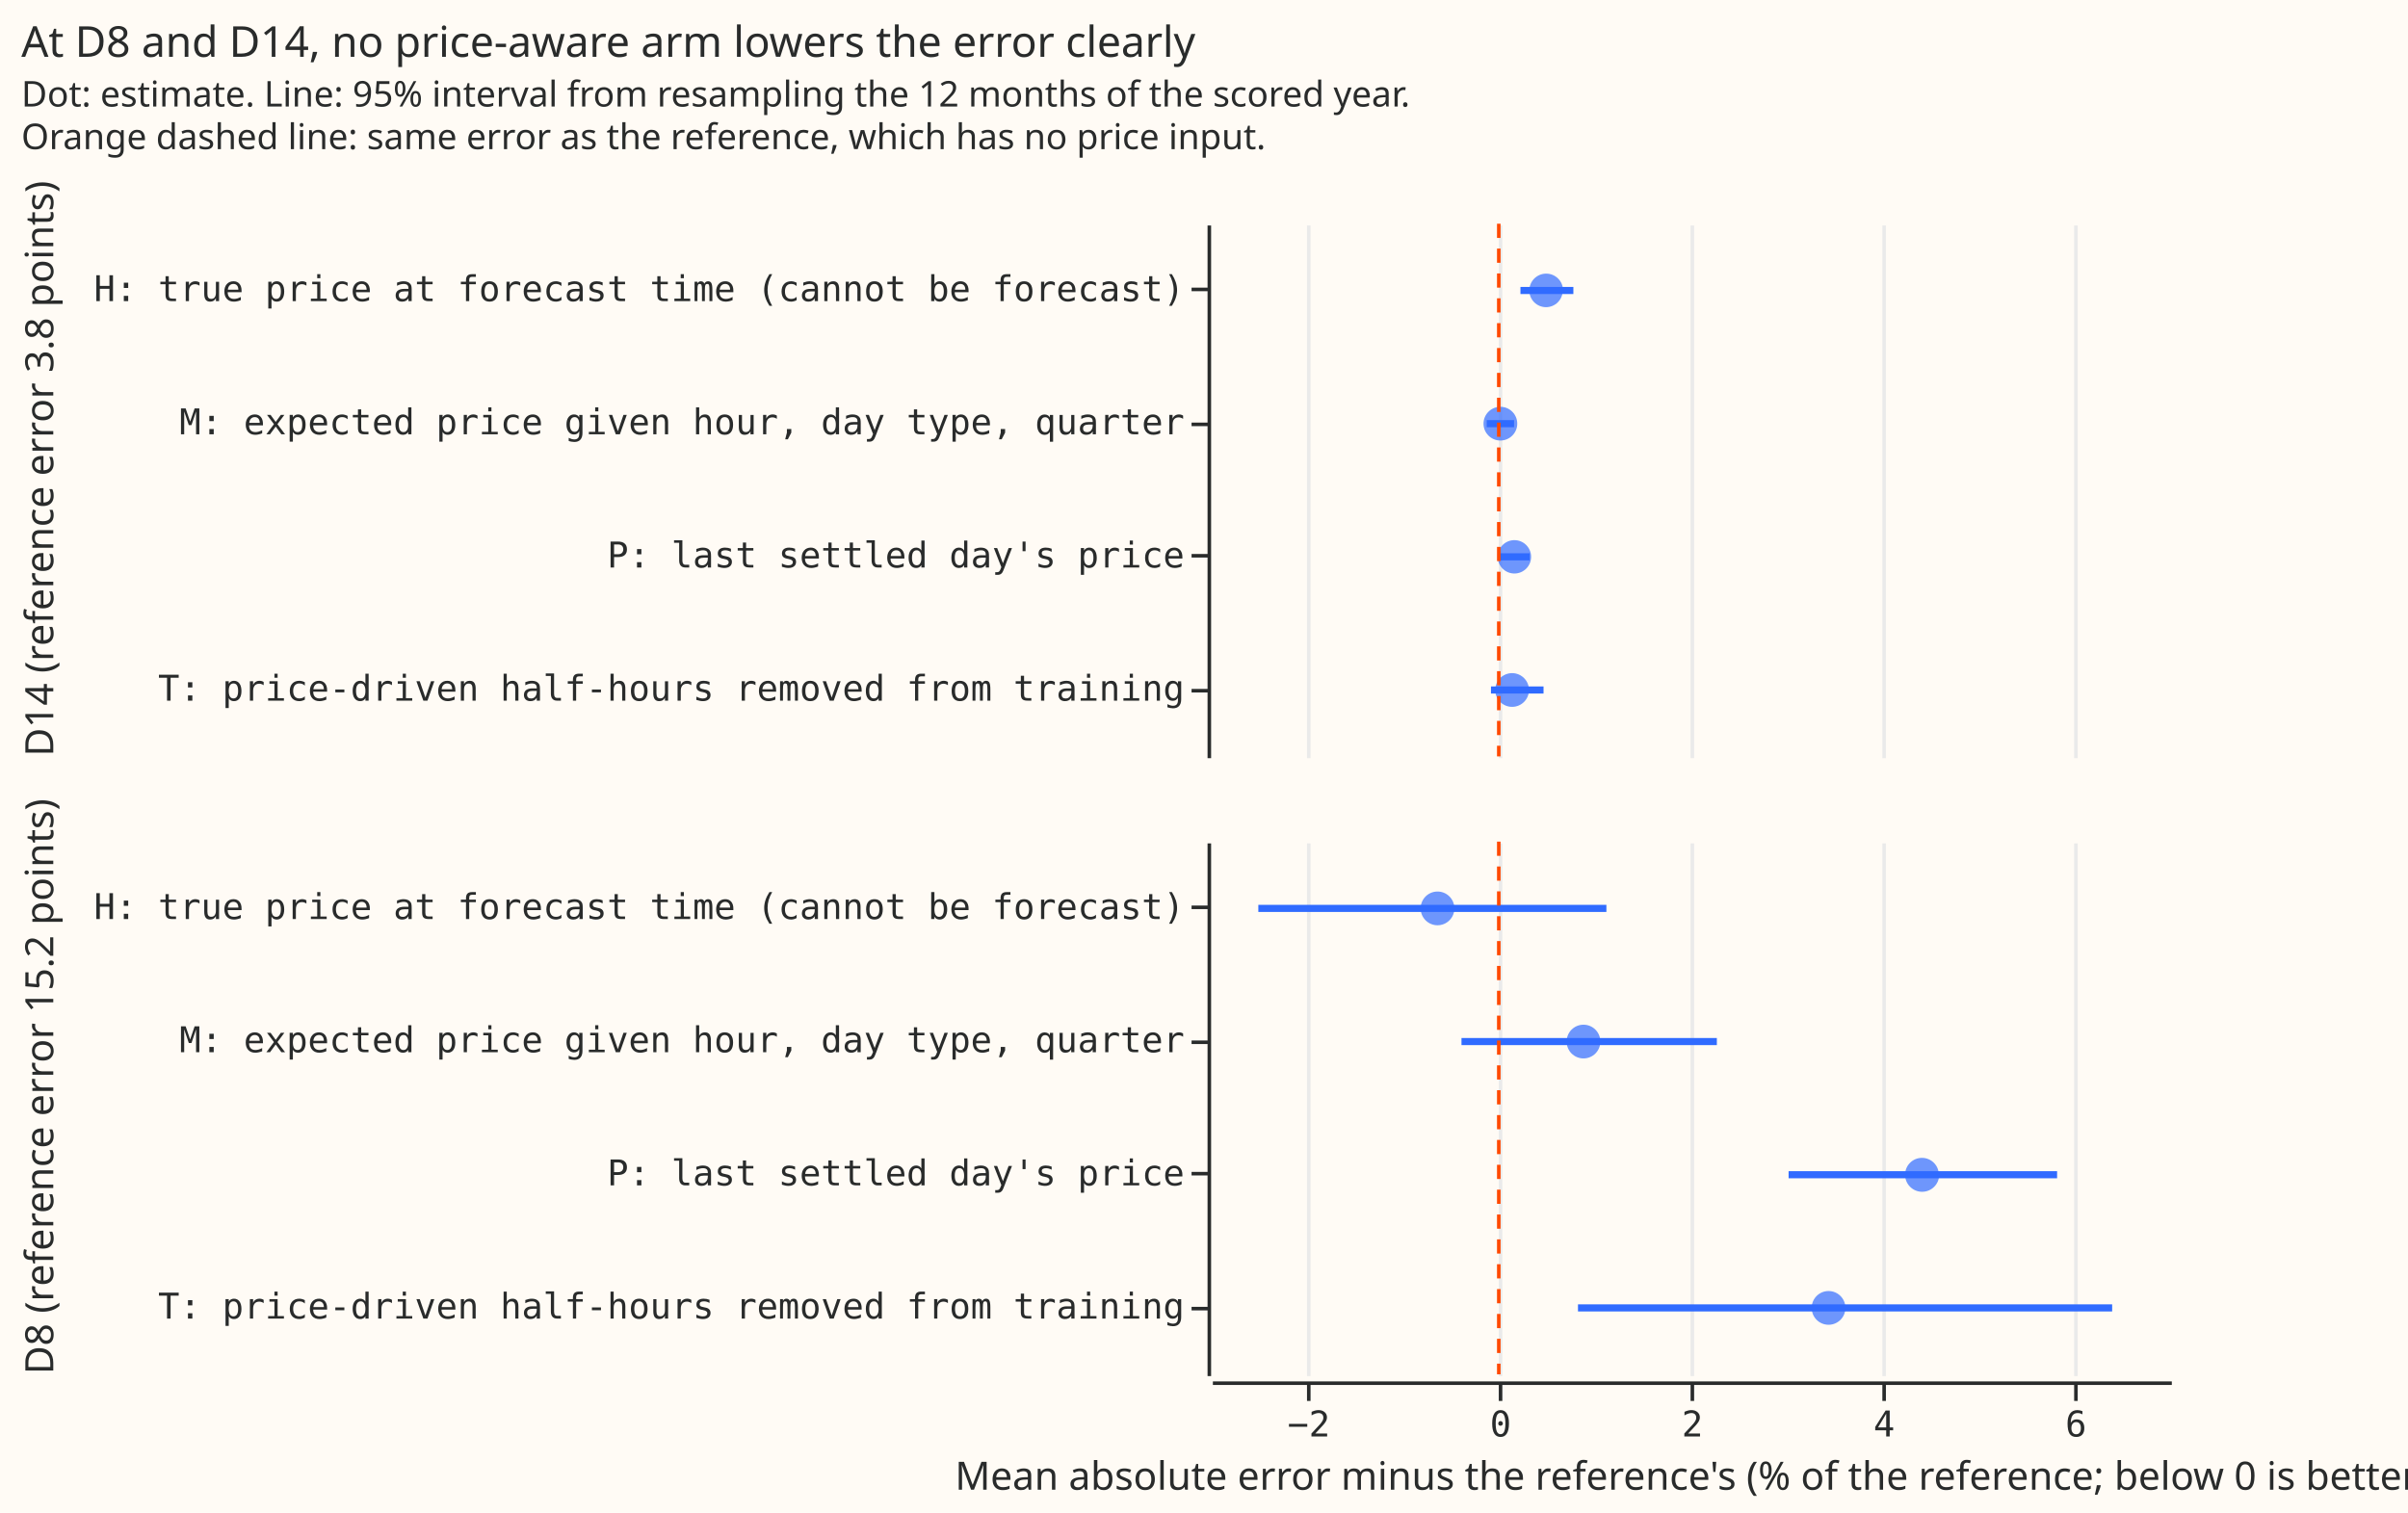
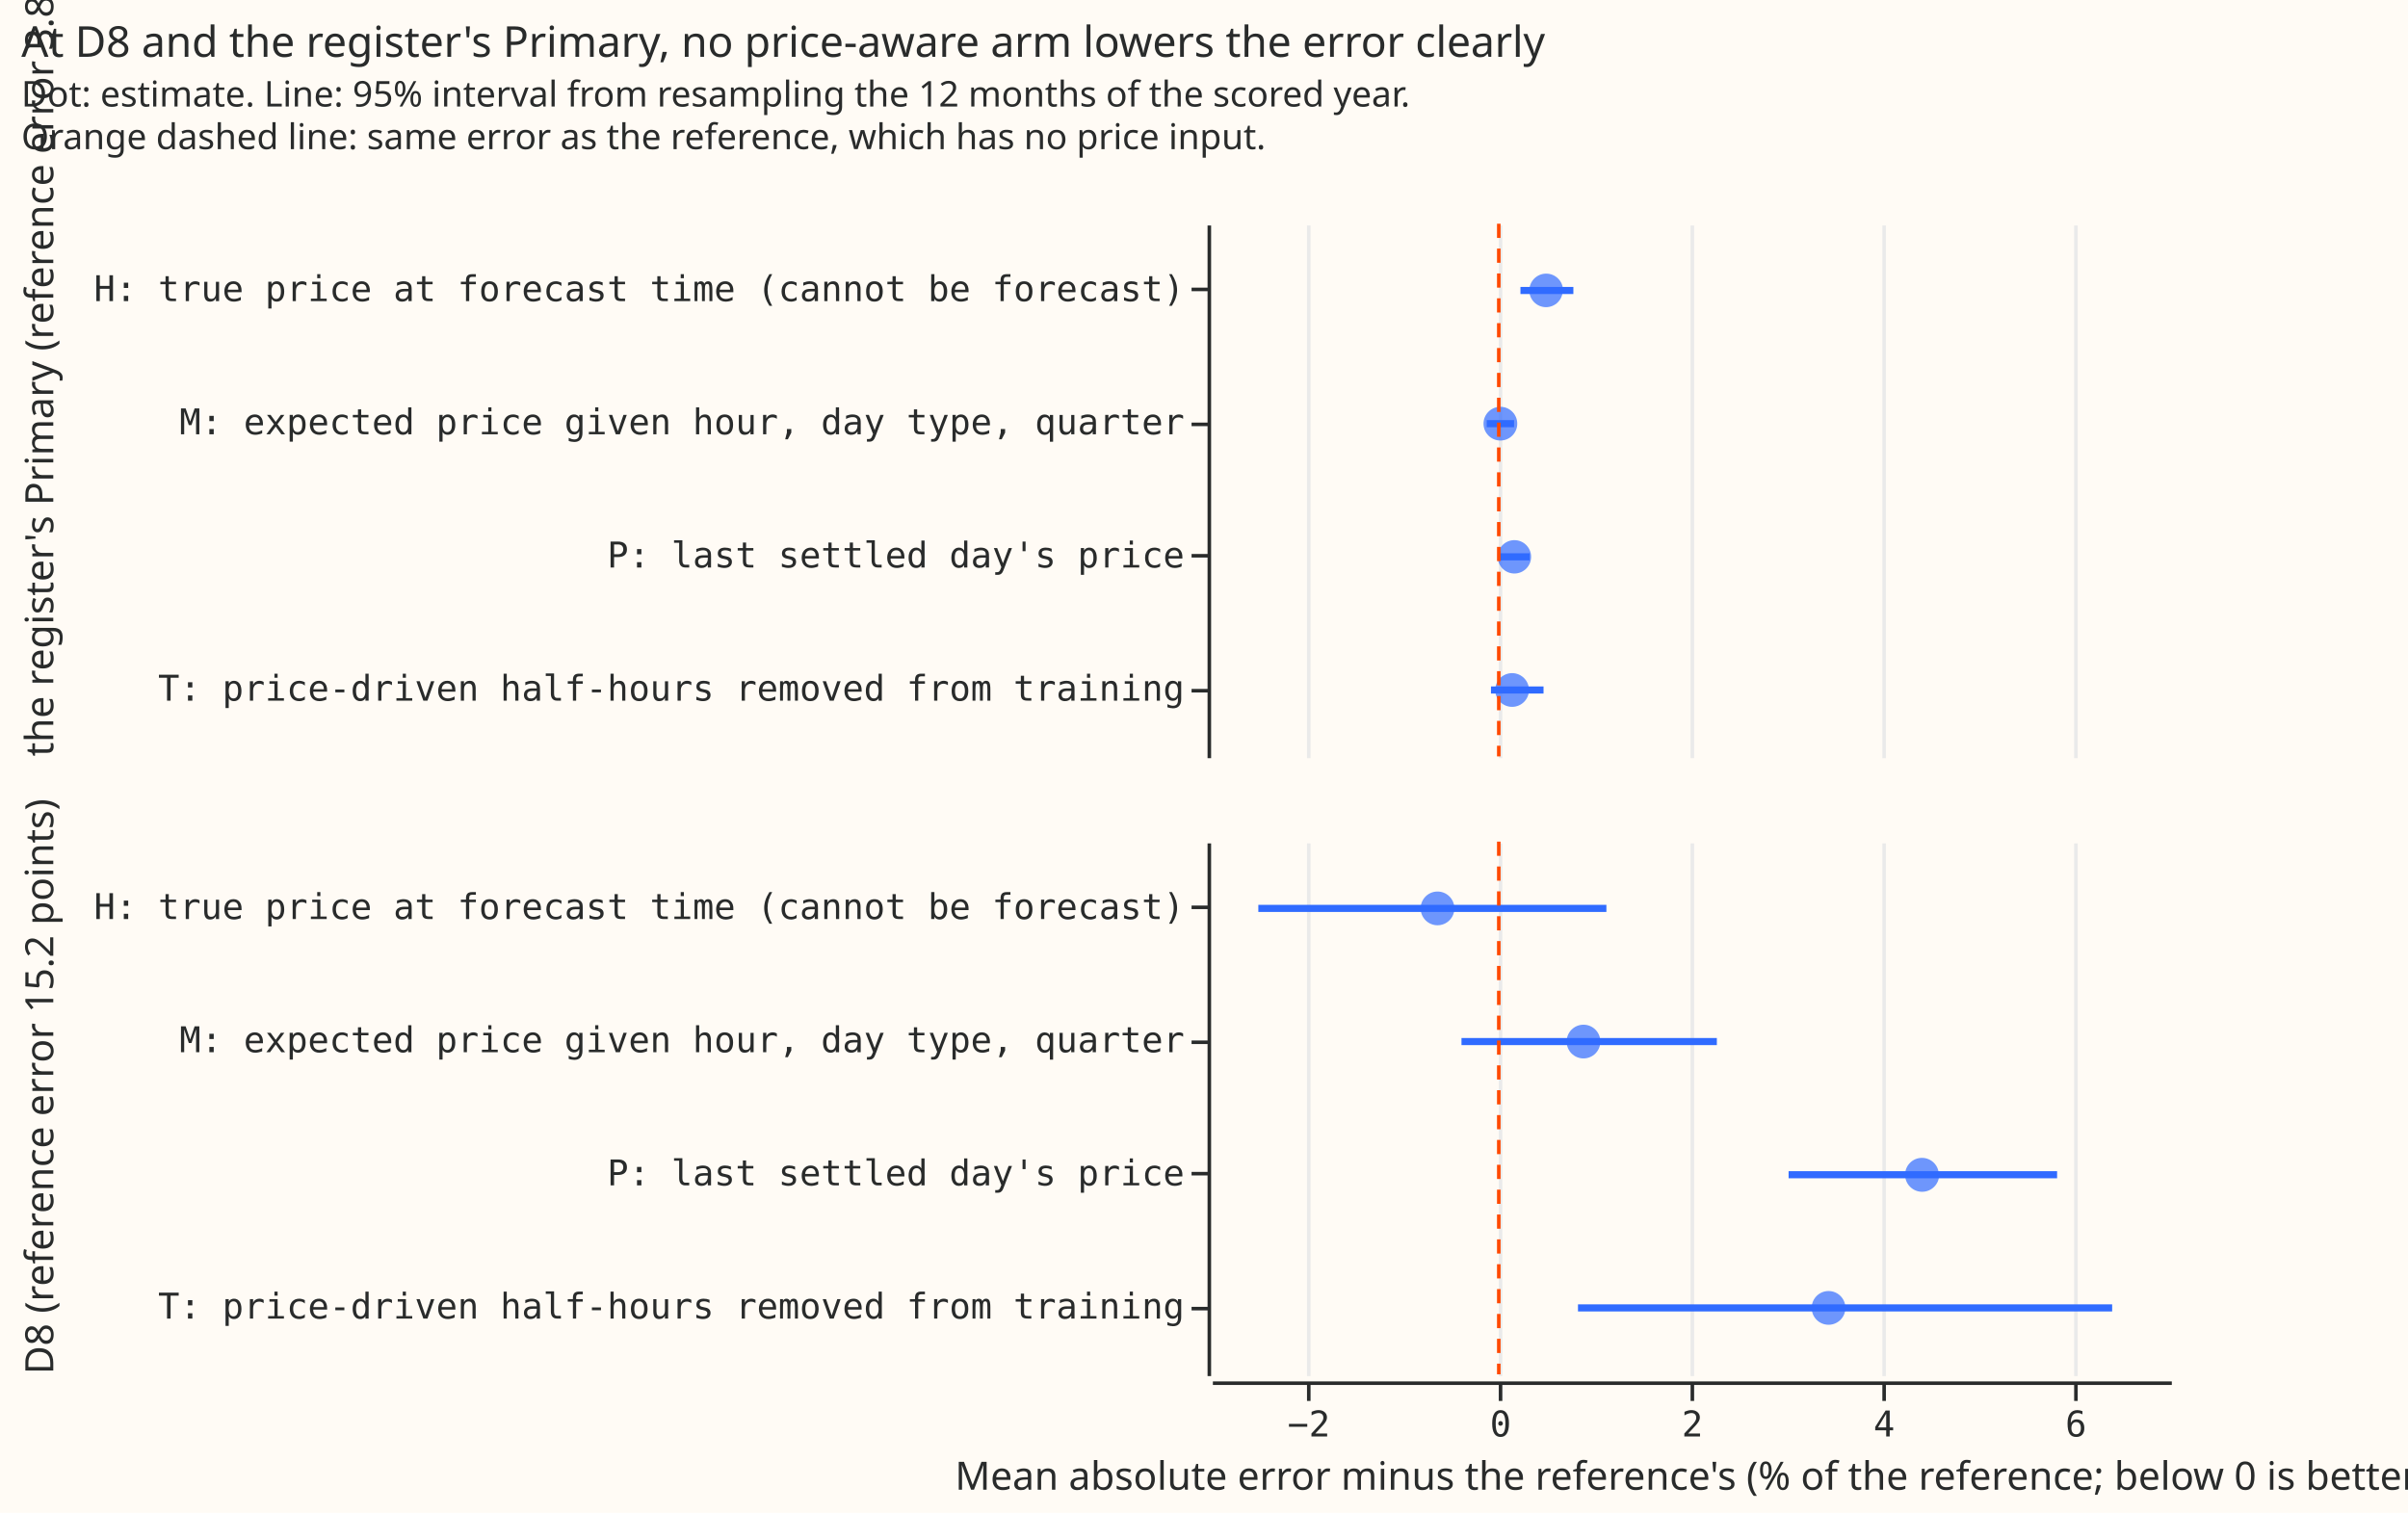
<svg xmlns="http://www.w3.org/2000/svg" width="678" height="426" class="marks" viewBox="0 0 678 426">
  <path fill="#fffbf5" d="M0 0h678v426H0z" />
  <g fill="none" stroke-miterlimit="10" aria-roledescription="group mark container" class="mark-group role-frame root">
    <g aria-roledescription="group mark container" class="mark-group role-row-header row_header">
      <path d="M340 63v150Z" aria-hidden="true" class="background" />
      <g aria-label="Y-axis for a discrete scale with 4 values: H: true price at forecast time (cannot be forecast), M: expected price given hour, day type, quarter, P: last settled day's price, T: price-driven half-hours removed from training" aria-roledescription="axis" class="mark-group role-axis" pointer-events="none">
        <path stroke="#292b2b" d="M340.5 81.5h-5m5 38h-5m5 37h-5m5 38h-5" class="mark-rule role-axis-tick" />
        <g fill="#292b2b" class="mark-text role-axis-label" font-family="Matter Semi Mono, Roboto Mono, monospace" font-size="10" text-anchor="end">
          <text transform="translate(333.5 84.8)">H: true price at forecast time (cannot be forecast)</text>
          <text transform="translate(333.5 122.3)">M: expected price given hour, day type, quarter</text>
          <text transform="translate(333.5 159.8)">P: last settled day's price</text>
          <text transform="translate(333.5 197.3)">T: price-driven half-hours removed from training</text>
        </g>
        <path stroke="#292b2b" d="M340.5 63.5v150" class="mark-rule role-axis-domain" />
      </g>
      <g class="mark-group role-title">
-         <text fill="#292b2b" aria-label="Title text 'D14 (reference error 3.8 points)'" aria-roledescription="title" class="mark-text role-title-text" font-family="Matter XH, DM Sans, sans-serif" font-size="11" pointer-events="none" transform="rotate(-90 114 99)">D14 (reference error 3.8 points)</text>
+         <text fill="#292b2b" aria-label="Title text 'the register's Primary (reference error 3.8 points)'" aria-roledescription="title" class="mark-text role-title-text" font-family="Matter XH, DM Sans, sans-serif" font-size="11" pointer-events="none" transform="rotate(-90 114 99)">the register's Primary (reference error 3.8 points)</text>
      </g>
      <path d="M340 237v150Z" aria-hidden="true" class="background" />
      <g aria-label="Y-axis for a discrete scale with 4 values: H: true price at forecast time (cannot be forecast), M: expected price given hour, day type, quarter, P: last settled day's price, T: price-driven half-hours removed from training" aria-roledescription="axis" class="mark-group role-axis" pointer-events="none">
        <path stroke="#292b2b" d="M340.5 255.5h-5m5 38h-5m5 37h-5m5 38h-5" class="mark-rule role-axis-tick" />
        <g fill="#292b2b" class="mark-text role-axis-label" font-family="Matter Semi Mono, Roboto Mono, monospace" font-size="10" text-anchor="end">
          <text transform="translate(333.5 258.8)">H: true price at forecast time (cannot be forecast)</text>
          <text transform="translate(333.5 296.3)">M: expected price given hour, day type, quarter</text>
          <text transform="translate(333.5 333.8)">P: last settled day's price</text>
          <text transform="translate(333.5 371.3)">T: price-driven half-hours removed from training</text>
        </g>
        <path stroke="#292b2b" d="M340.5 237.5v150" class="mark-rule role-axis-domain" />
      </g>
      <g class="mark-group role-title">
        <text fill="#292b2b" aria-label="Title text 'D8 (reference error 15.2 points)'" aria-roledescription="title" class="mark-text role-title-text" font-family="Matter XH, DM Sans, sans-serif" font-size="11" pointer-events="none" transform="rotate(-90 201 186)">D8 (reference error 15.2 points)</text>
      </g>
    </g>
    <g aria-roledescription="group mark container" class="mark-group role-column-footer column_footer">
      <path d="M341 389h270z" aria-hidden="true" class="background" />
      <g aria-label="X-axis titled 'Mean absolute error minus the reference's (% of the reference; below 0 is better)' for a linear scale with values from −3 to 7" aria-roledescription="axis" class="mark-group role-axis" pointer-events="none">
        <path stroke="#292b2b" d="M368.5 389.5v5m54-5v5m54-5v5m54-5v5m54-5v5" class="mark-rule role-axis-tick" />
        <g fill="#292b2b" class="mark-text role-axis-label" font-family="Matter Semi Mono, Roboto Mono, monospace" font-size="10" text-anchor="middle">
          <text transform="translate(368.5 404.5)">−2</text>
          <text transform="translate(422.5 404.5)">0</text>
          <text transform="translate(476.5 404.5)">2</text>
          <text transform="translate(530.5 404.5)">4</text>
          <text transform="translate(584.5 404.5)">6</text>
        </g>
        <path stroke="#292b2b" d="M341.5 389.5h270" class="mark-rule role-axis-domain" />
        <text fill="#292b2b" class="mark-text role-axis-title" font-family="Matter XH, DM Sans, sans-serif" font-size="11" text-anchor="middle" transform="translate(476.5 419.5)">Mean absolute error minus the reference's (% of the reference; below 0 is better)</text>
      </g>
    </g>
    <g aria-roledescription="group mark container" class="mark-group role-scope cell">
      <path fill="#fffbf5" d="M341.5 63.5h270v150h-270Z" aria-hidden="true" class="background" />
      <g aria-hidden="true" class="mark-group role-axis">
        <path stroke="#eaeaea" d="M368.5 213.5v-150m54 150v-150m54 150v-150m54 150v-150m54 150v-150" class="mark-rule role-axis-grid" pointer-events="none" />
      </g>
      <g stroke="#306bff" stroke-width="2" aria-roledescription="rule mark container" class="mark-rule role-mark child_layer_0_marks">
        <path d="M428.1 81.8H443" aria-label="Mean absolute error minus the reference's (% of the reference; below 0 is better): 0.227685085545; label: H: true price at forecast time (cannot be forecast); hi: 0.77727832577" aria-roledescription="rule mark" />
        <path d="M418.6 119.3h7.7" aria-label="Mean absolute error minus the reference's (% of the reference; below 0 is better): −0.12733723733; label: M: expected price given hour, day type, quarter; hi: 0.156610219446" aria-roledescription="rule mark" />
        <path d="M421.7 156.8h9" aria-label="Mean absolute error minus the reference's (% of the reference; below 0 is better): −0.0116369734229; label: P: last settled day's price; hi: 0.323539355699" aria-roledescription="rule mark" />
        <path d="M419.8 194.3h14.8" aria-label="Mean absolute error minus the reference's (% of the reference; below 0 is better): −0.0820704705967; label: T: price-driven half-hours removed from training; hi: 0.466376261117" aria-roledescription="rule mark" />
      </g>
      <g fill="#306bff" aria-roledescription="symbol mark container" class="mark-symbol role-mark child_layer_1_marks">
        <path d="M440 81.8a4.7 4.7 0 1 1-9.4 0 4.7 4.7 0 1 1 9.5 0" aria-label="diff: 0.493308196045; label: H: true price at forecast time (cannot be forecast)" aria-roledescription="point" opacity=".7" />
        <path d="M427.2 119.3a4.7 4.7 0 1 1-9.5 0 4.7 4.7 0 1 1 9.5 0" aria-label="diff: 0.0156416882531; label: M: expected price given hour, day type, quarter" aria-roledescription="point" opacity=".7" />
        <path d="M431.1 156.8a4.7 4.7 0 1 1-9.4 0 4.7 4.7 0 1 1 9.4 0" aria-label="diff: 0.163032480541; label: P: last settled day's price" aria-roledescription="point" opacity=".7" />
        <path d="M430.5 194.3a4.7 4.7 0 1 1-9.5 0 4.7 4.7 0 1 1 9.5 0" aria-label="diff: 0.138279164035; label: T: price-driven half-hours removed from training" aria-roledescription="point" opacity=".7" />
      </g>
      <g aria-roledescription="rule mark container" class="mark-rule role-mark child_layer_2_marks">
        <path stroke="#ff4901" stroke-dasharray="4,3" d="M422 63v150" aria-label="x: 0" aria-roledescription="rule mark" />
      </g>
      <path fill="#fffbf5" d="M341.5 237.5h270v150h-270Z" aria-hidden="true" class="background" />
      <g aria-hidden="true" class="mark-group role-axis">
        <path stroke="#eaeaea" d="M368.5 387.5v-150m54 150v-150m54 150v-150m54 150v-150m54 150v-150" class="mark-rule role-axis-grid" pointer-events="none" />
      </g>
      <g stroke="#306bff" stroke-width="2" aria-roledescription="rule mark container" class="mark-rule role-mark child_layer_0_marks">
        <path d="M354.3 255.8h98" aria-label="Mean absolute error minus the reference's (% of the reference; below 0 is better): −2.50879706409; label: H: true price at forecast time (cannot be forecast); hi: 1.12486844837" aria-roledescription="rule mark" />
        <path d="M411.5 293.3h71.9" aria-label="Mean absolute error minus the reference's (% of the reference; below 0 is better): −0.39007787109; label: M: expected price given hour, day type, quarter; hi: 2.27239728899" aria-roledescription="rule mark" />
        <path d="M503.6 330.8h75.6" aria-label="Mean absolute error minus the reference's (% of the reference; below 0 is better): 3.02141448985; label: P: last settled day's price; hi: 5.8209668864" aria-roledescription="rule mark" />
        <path d="M444.3 368.3h150.4" aria-label="Mean absolute error minus the reference's (% of the reference; below 0 is better): 0.824691275678; label: T: price-driven half-hours removed from training; hi: 6.39571132717" aria-roledescription="rule mark" />
      </g>
      <g fill="#306bff" aria-roledescription="symbol mark container" class="mark-symbol role-mark child_layer_1_marks">
        <path d="M409.5 255.8a4.7 4.7 0 1 1-9.5 0 4.7 4.7 0 1 1 9.5 0" aria-label="diff: −0.639289391572; label: H: true price at forecast time (cannot be forecast)" aria-roledescription="point" opacity=".7" />
        <path d="M450.6 293.3a4.7 4.7 0 1 1-9.5 0 4.7 4.7 0 1 1 9.5 0" aria-label="diff: 0.881995422186; label: M: expected price given hour, day type, quarter" aria-roledescription="point" opacity=".7" />
        <path d="M546 330.8a4.7 4.7 0 1 1-9.6 0 4.7 4.7 0 1 1 9.5 0" aria-label="diff: 4.41359916502; label: P: last settled day's price" aria-roledescription="point" opacity=".7" />
        <path d="M519.6 368.3a4.7 4.7 0 1 1-9.5 0 4.7 4.7 0 1 1 9.5 0" aria-label="diff: 3.44009749233; label: T: price-driven half-hours removed from training" aria-roledescription="point" opacity=".7" />
      </g>
      <g aria-roledescription="rule mark container" class="mark-rule role-mark child_layer_2_marks">
        <path stroke="#ff4901" stroke-dasharray="4,3" d="M422 237v150" aria-label="x: 0" aria-roledescription="rule mark" />
      </g>
    </g>
    <g fill="#292b2b" class="mark-group role-title" font-family="Matter XH, DM Sans, sans-serif" pointer-events="none">
-       <text aria-label="Title text 'At D8 and D14, no price-aware arm lowers the error clearly'" aria-roledescription="title" class="mark-text role-title-text" font-size="12" transform="translate(6 16)">At D8 and D14, no price-aware arm lowers the error clearly</text>
+       <text aria-label="Title text 'At D8 and the register's Primary, no price-aware arm lowers the error clearly'" aria-roledescription="title" class="mark-text role-title-text" font-size="12" transform="translate(6 16)">At D8 and the register's Primary, no price-aware arm lowers the error clearly</text>
      <text aria-label="Subtitle text 'Dot: estimate. Line: 95% interval from resampling the 12 months of the scored year. Orange dashed line: same error as the reference, which has no price input.'" aria-roledescription="subtitle" class="mark-text role-title-subtitle" font-size="10" transform="translate(6 30)">
        <tspan>Dot: estimate. Line: 95% interval from resampling the 12 months of the scored year.</tspan>
        <tspan x="0" dy="12">Orange dashed line: same error as the reference, which has no price input.</tspan>
      </text>
    </g>
  </g>
</svg>
